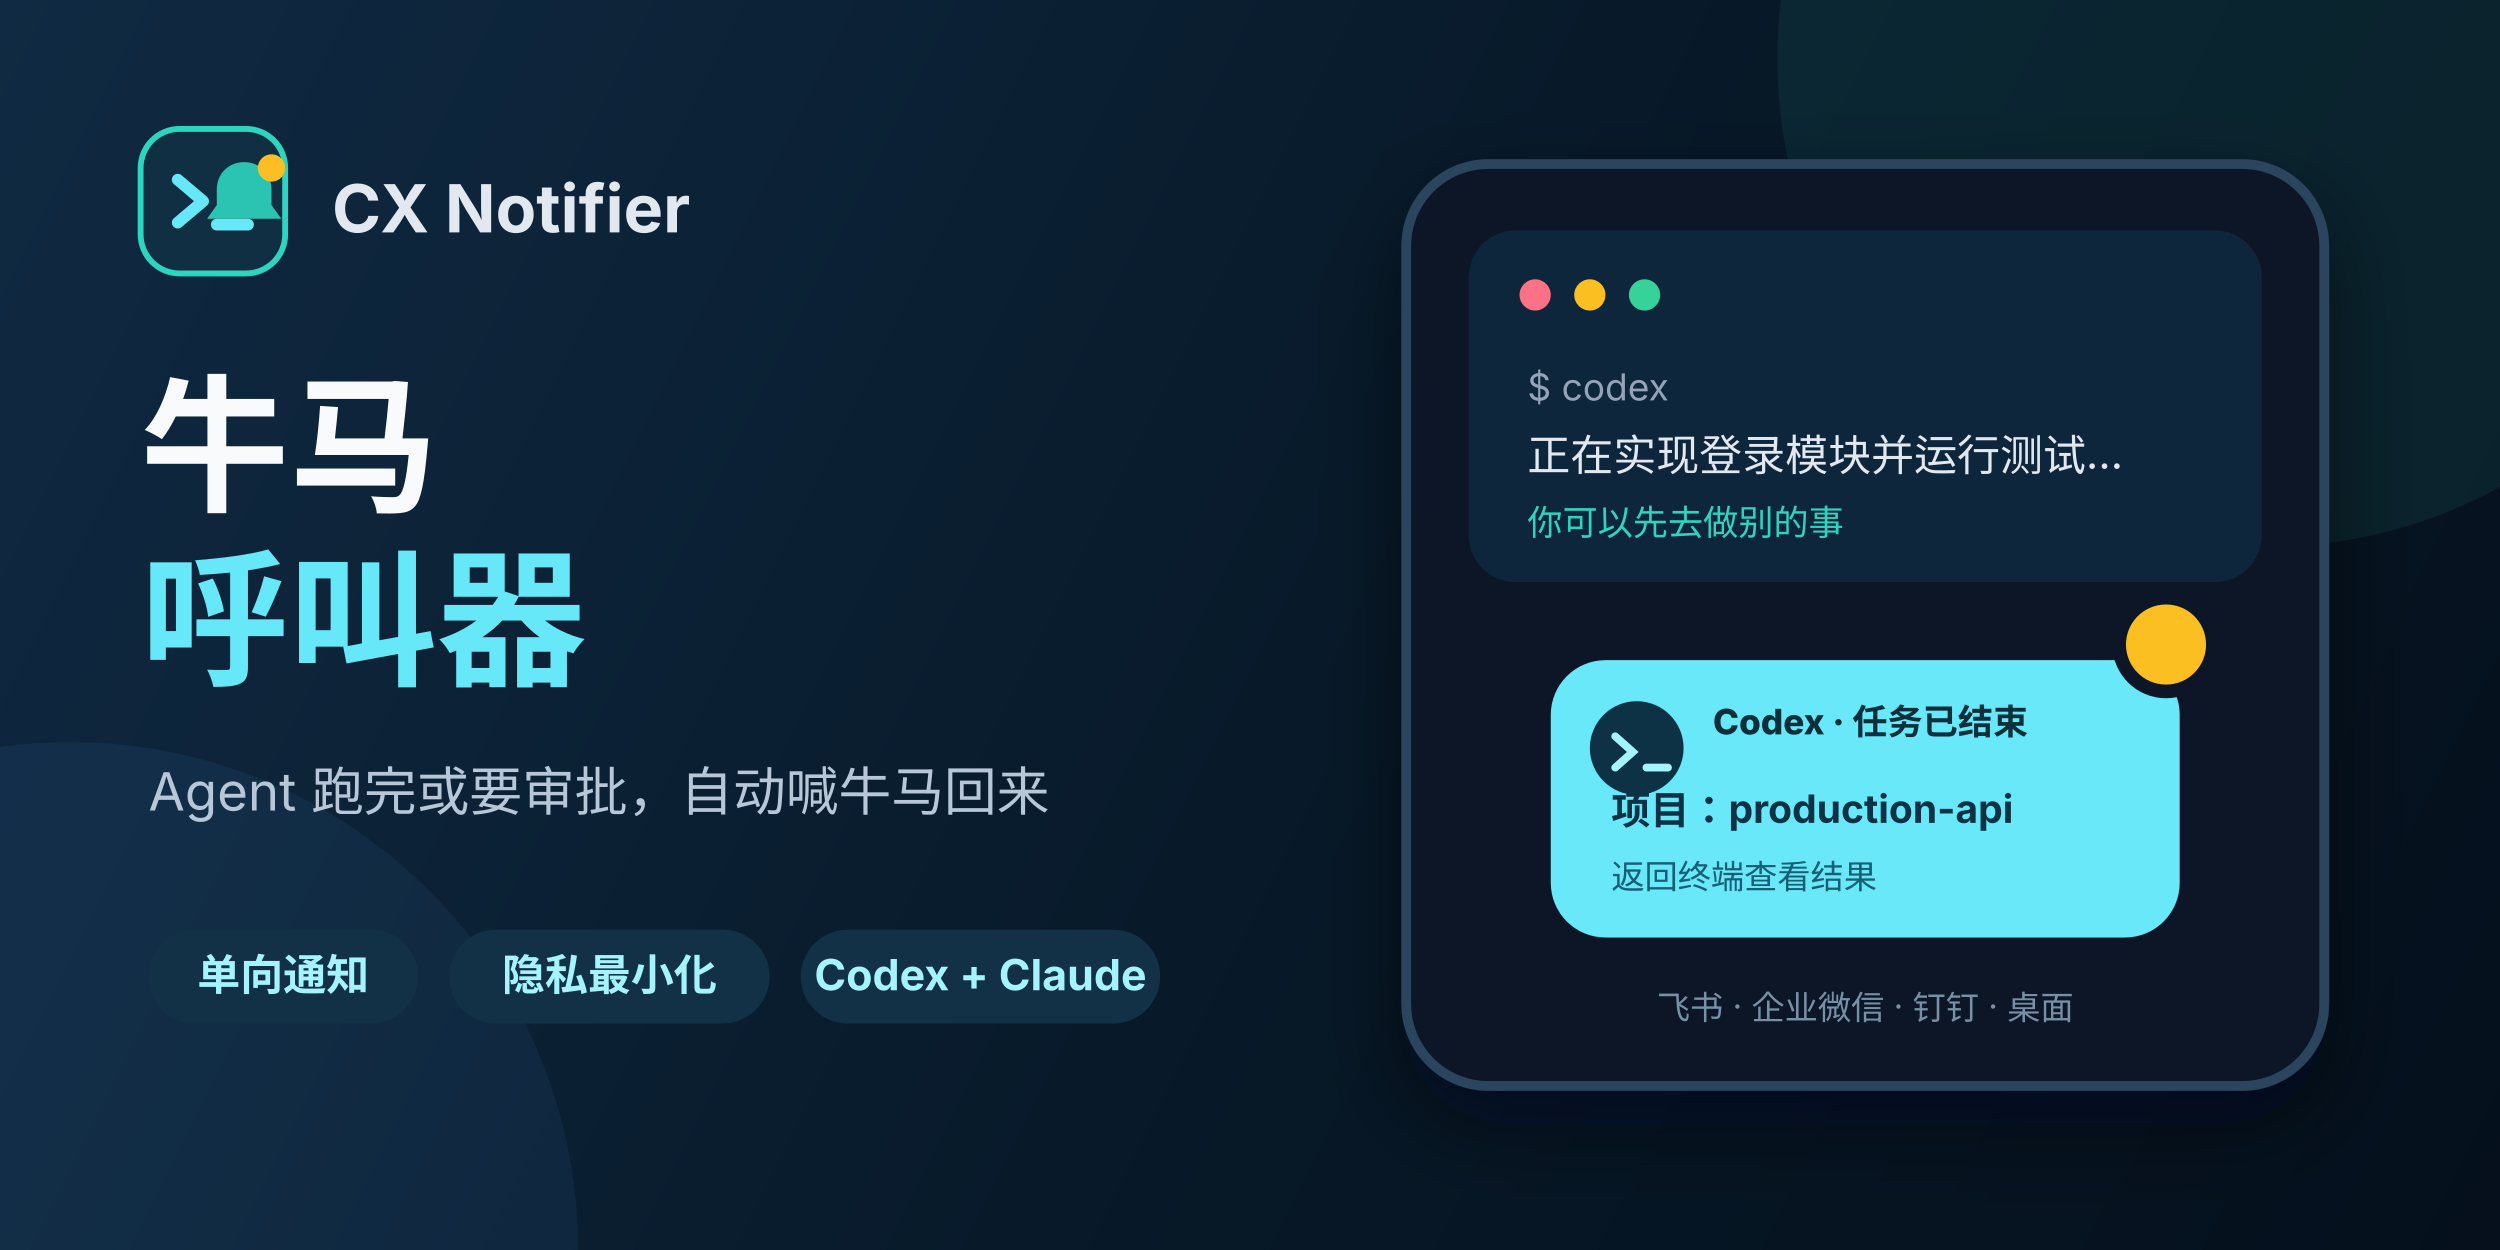
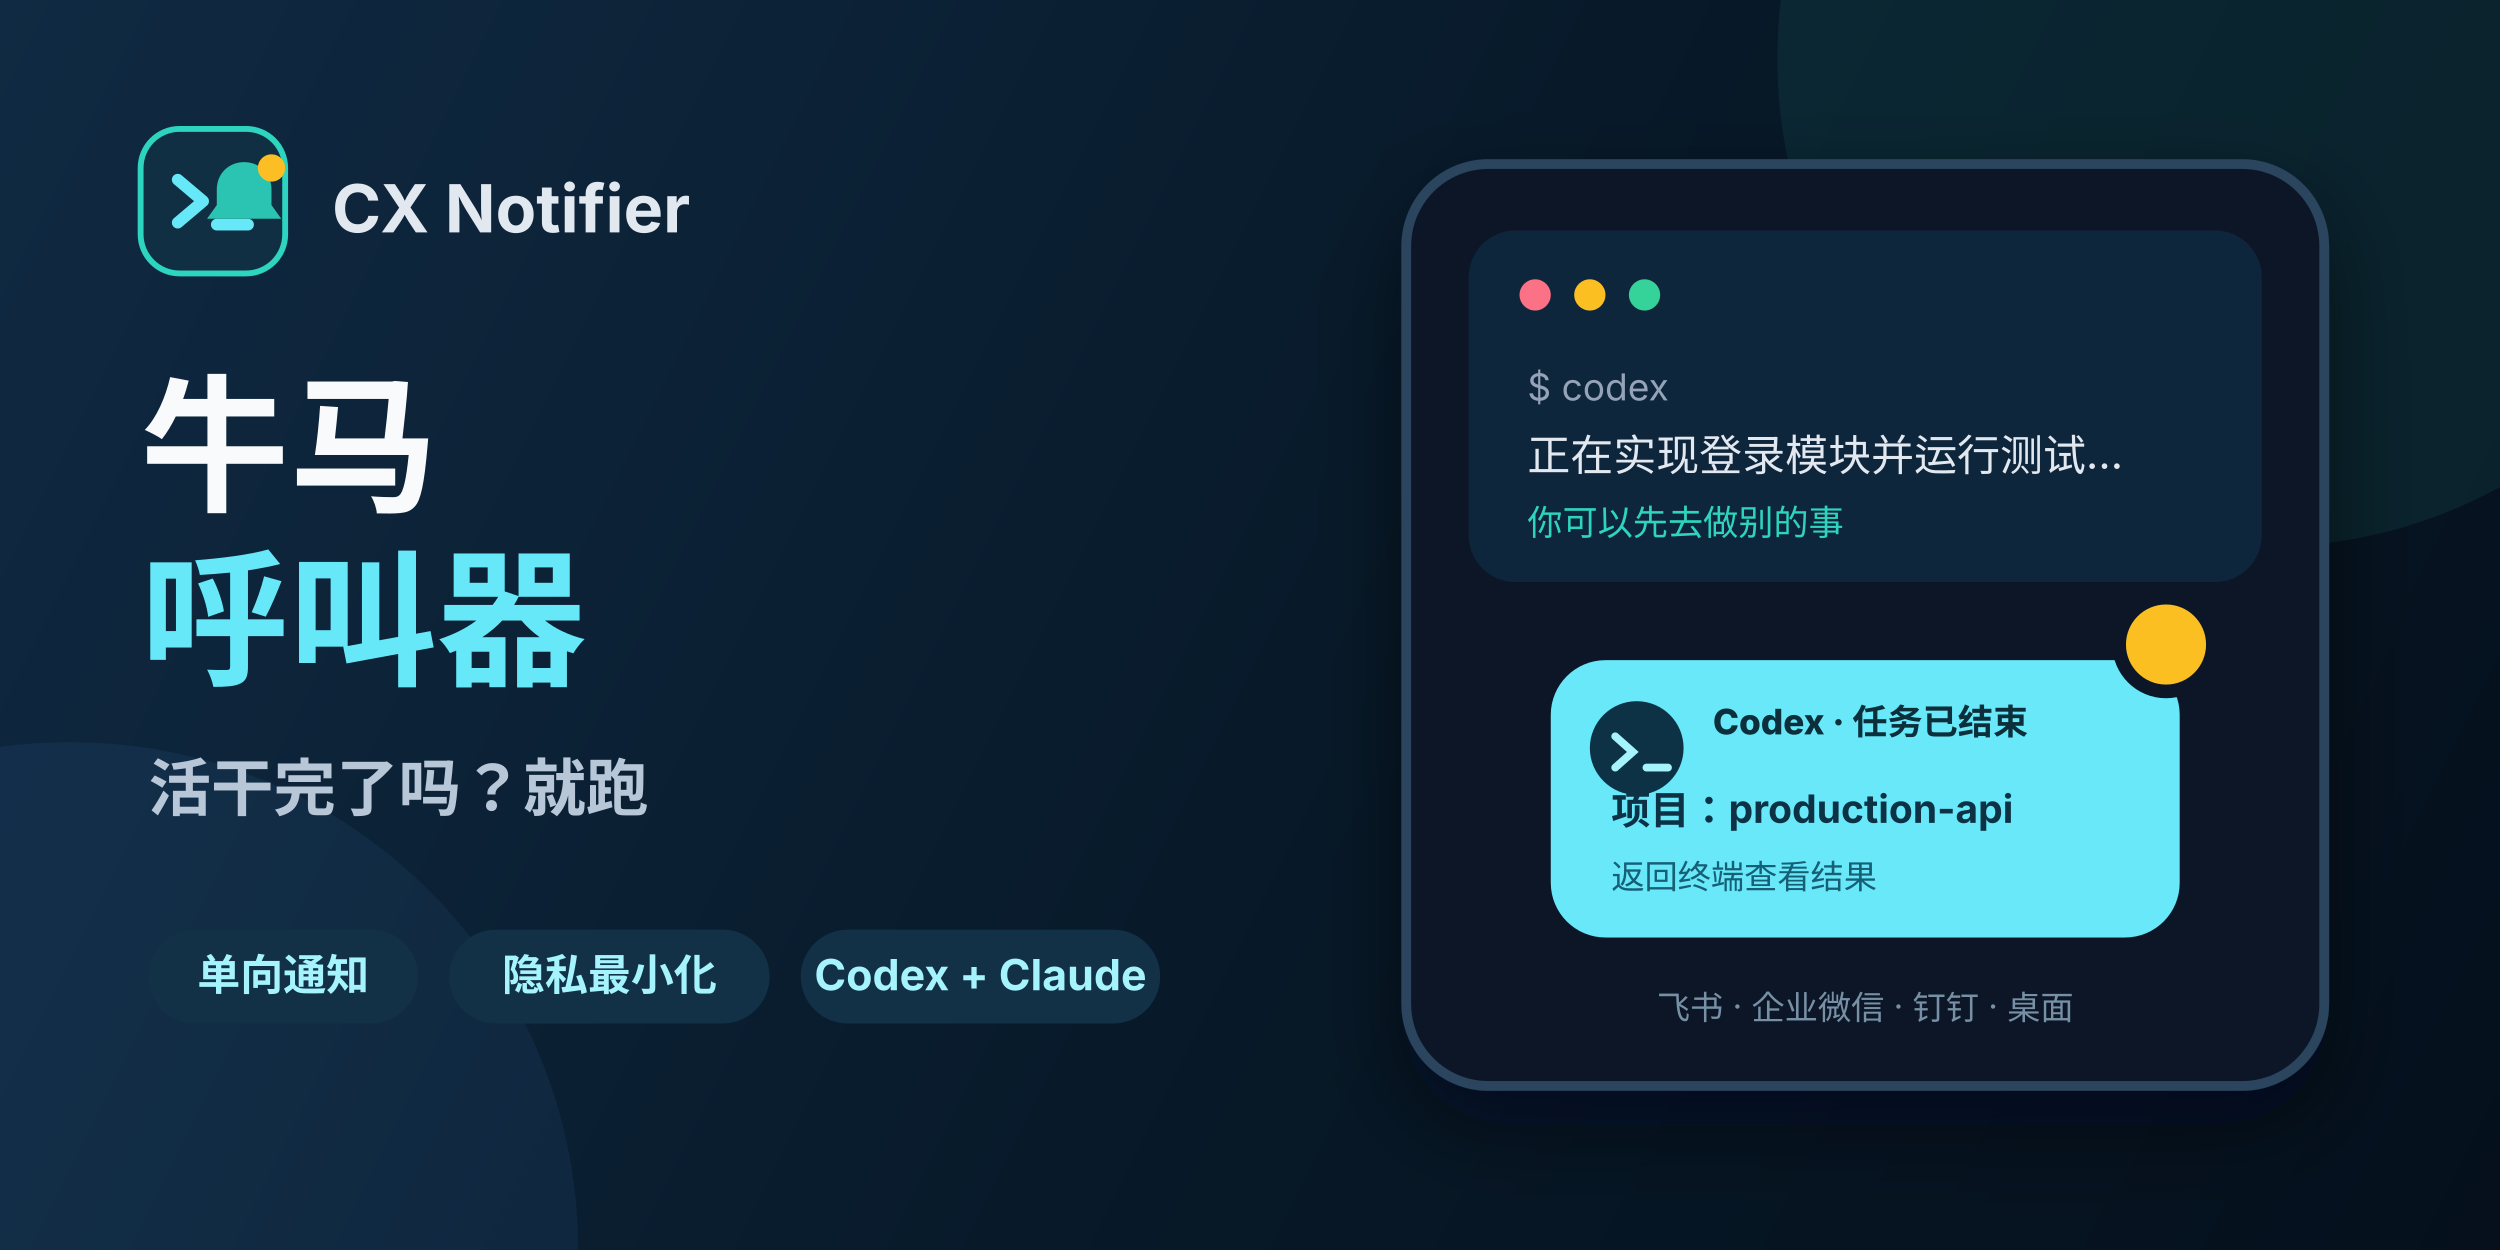
<svg xmlns="http://www.w3.org/2000/svg" width="1280" height="640" viewBox="0 0 1280 640" role="img" aria-labelledby="title desc">
  <defs>
    <linearGradient id="bg" x1="0" y1="0" x2="1280" y2="640" gradientUnits="userSpaceOnUse">
      <stop stop-color="#102A43" />
      <stop offset="0.58" stop-color="#071827" />
      <stop offset="1" stop-color="#05101C" />
    </linearGradient>
    <linearGradient id="accent" x1="740" y1="98" x2="1120" y2="530" gradientUnits="userSpaceOnUse">
      <stop stop-color="#67E8F9" />
      <stop offset="1" stop-color="#2DD4BF" />
    </linearGradient>
    <filter id="shadow" x="-30%" y="-30%" width="160%" height="160%">
      <feDropShadow dx="0" dy="18" stdDeviation="22" flood-color="#020617" flood-opacity="0.5" />
    </filter>
  </defs>
  <rect width="1280" height="640" fill="url(#bg)" />
  <circle cx="1160" cy="30" r="250" fill="#2DD4BF" opacity="0.08" />
  <circle cx="36" cy="640" r="260" fill="#60A5FA" opacity="0.07" />
  <g font-family="Inter, 'PingFang SC', 'Microsoft YaHei', ui-sans-serif, sans-serif">
    <g transform="translate(72 66)">
      <rect width="74" height="74" rx="20" fill="#102F42" stroke="#2DD4BF" stroke-width="3" />
      <path d="m19 26 13 11-13 11M39 49h16" fill="none" stroke="#67E8F9" stroke-width="6" stroke-linecap="round" stroke-linejoin="round" />
      <path d="M53 17c-8 0-14 6-14 14v8l-5 7h38l-5-7v-8c0-8-6-14-14-14Z" fill="#2DD4BF" opacity="0.9" />
      <circle cx="67" cy="20" r="7" fill="#FBBF24" />
    </g>
    <text x="170" y="119" fill="#E2E8F0" font-size="34" font-weight="720">CX Notifier</text>
    <text x="72" y="256" fill="#F8FAFC" font-size="76" font-weight="780">牛马</text>
    <text x="72" y="345" fill="#67E8F9" font-size="76" font-weight="780">呼叫器</text>
-     <text x="76" y="415" fill="#B7C7D8" font-size="27">Agent 跑完或要审批，自动喊牛马回来</text>
+     <text x="76" y="415" fill="#B7C7D8" font-size="32" font-weight="650">活干完了吗？就跑</text>
    <g transform="translate(76 476)" font-size="22" font-weight="650">
      <rect width="138" height="48" rx="24" fill="#123147" />
      <text x="69" y="31" text-anchor="middle" fill="#A5F3FC">单向通知</text>
      <rect x="154" width="164" height="48" rx="24" fill="#123147" />
      <text x="236" y="31" text-anchor="middle" fill="#A5F3FC">隐私最小化</text>
      <rect x="334" width="184" height="48" rx="24" fill="#123147" />
      <text x="426" y="31" text-anchor="middle" fill="#A5F3FC">Codex + Claude</text>
    </g>
  </g>
  <g transform="translate(720 84)" filter="url(#shadow)" font-family="Inter, 'PingFang SC', 'Microsoft YaHei', ui-sans-serif, sans-serif">
    <rect width="470" height="472" rx="42" fill="#0B1828" stroke="#2A455D" stroke-width="5" />
    <rect x="32" y="34" width="406" height="180" rx="24" fill="#10263B" />
    <circle cx="66" cy="67" r="8" fill="#FB7185" />
    <circle cx="94" cy="67" r="8" fill="#FBBF24" />
    <circle cx="122" cy="67" r="8" fill="#34D399" />
    <text x="62" y="121" fill="#94A3B8" font-size="19">$ codex</text>
    <text x="62" y="157" fill="#E2E8F0" font-size="22">正在实现登录模块并运行测试…</text>
    <text x="62" y="190" fill="#2DD4BF" font-size="18">你可以先去做别的事</text>
    <rect x="74" y="254" width="322" height="142" rx="28" fill="url(#accent)" />
    <circle cx="118" cy="299" r="24" fill="#0F3345" />
    <path d="m107 293 9 8-9 8M123 309h11" fill="none" stroke="#A5F3FC" stroke-width="4" stroke-linecap="round" />
    <text x="157" y="292" fill="#082F3B" font-size="18" font-weight="760">Codex · 任务已结束</text>
    <text x="105" y="338" fill="#083344" font-size="20" font-weight="650">项目：production-api</text>
    <text x="105" y="371" fill="#155E75" font-size="17">返回终端查看结果</text>
    <circle cx="389" cy="246" r="24" fill="#FBBF24" stroke="#0B1828" stroke-width="7" />
    <text x="235" y="438" text-anchor="middle" fill="#7890A6" font-size="17">飞书 · 企业微信 · 钉钉 · 桌面</text>
  </g>
</svg>
